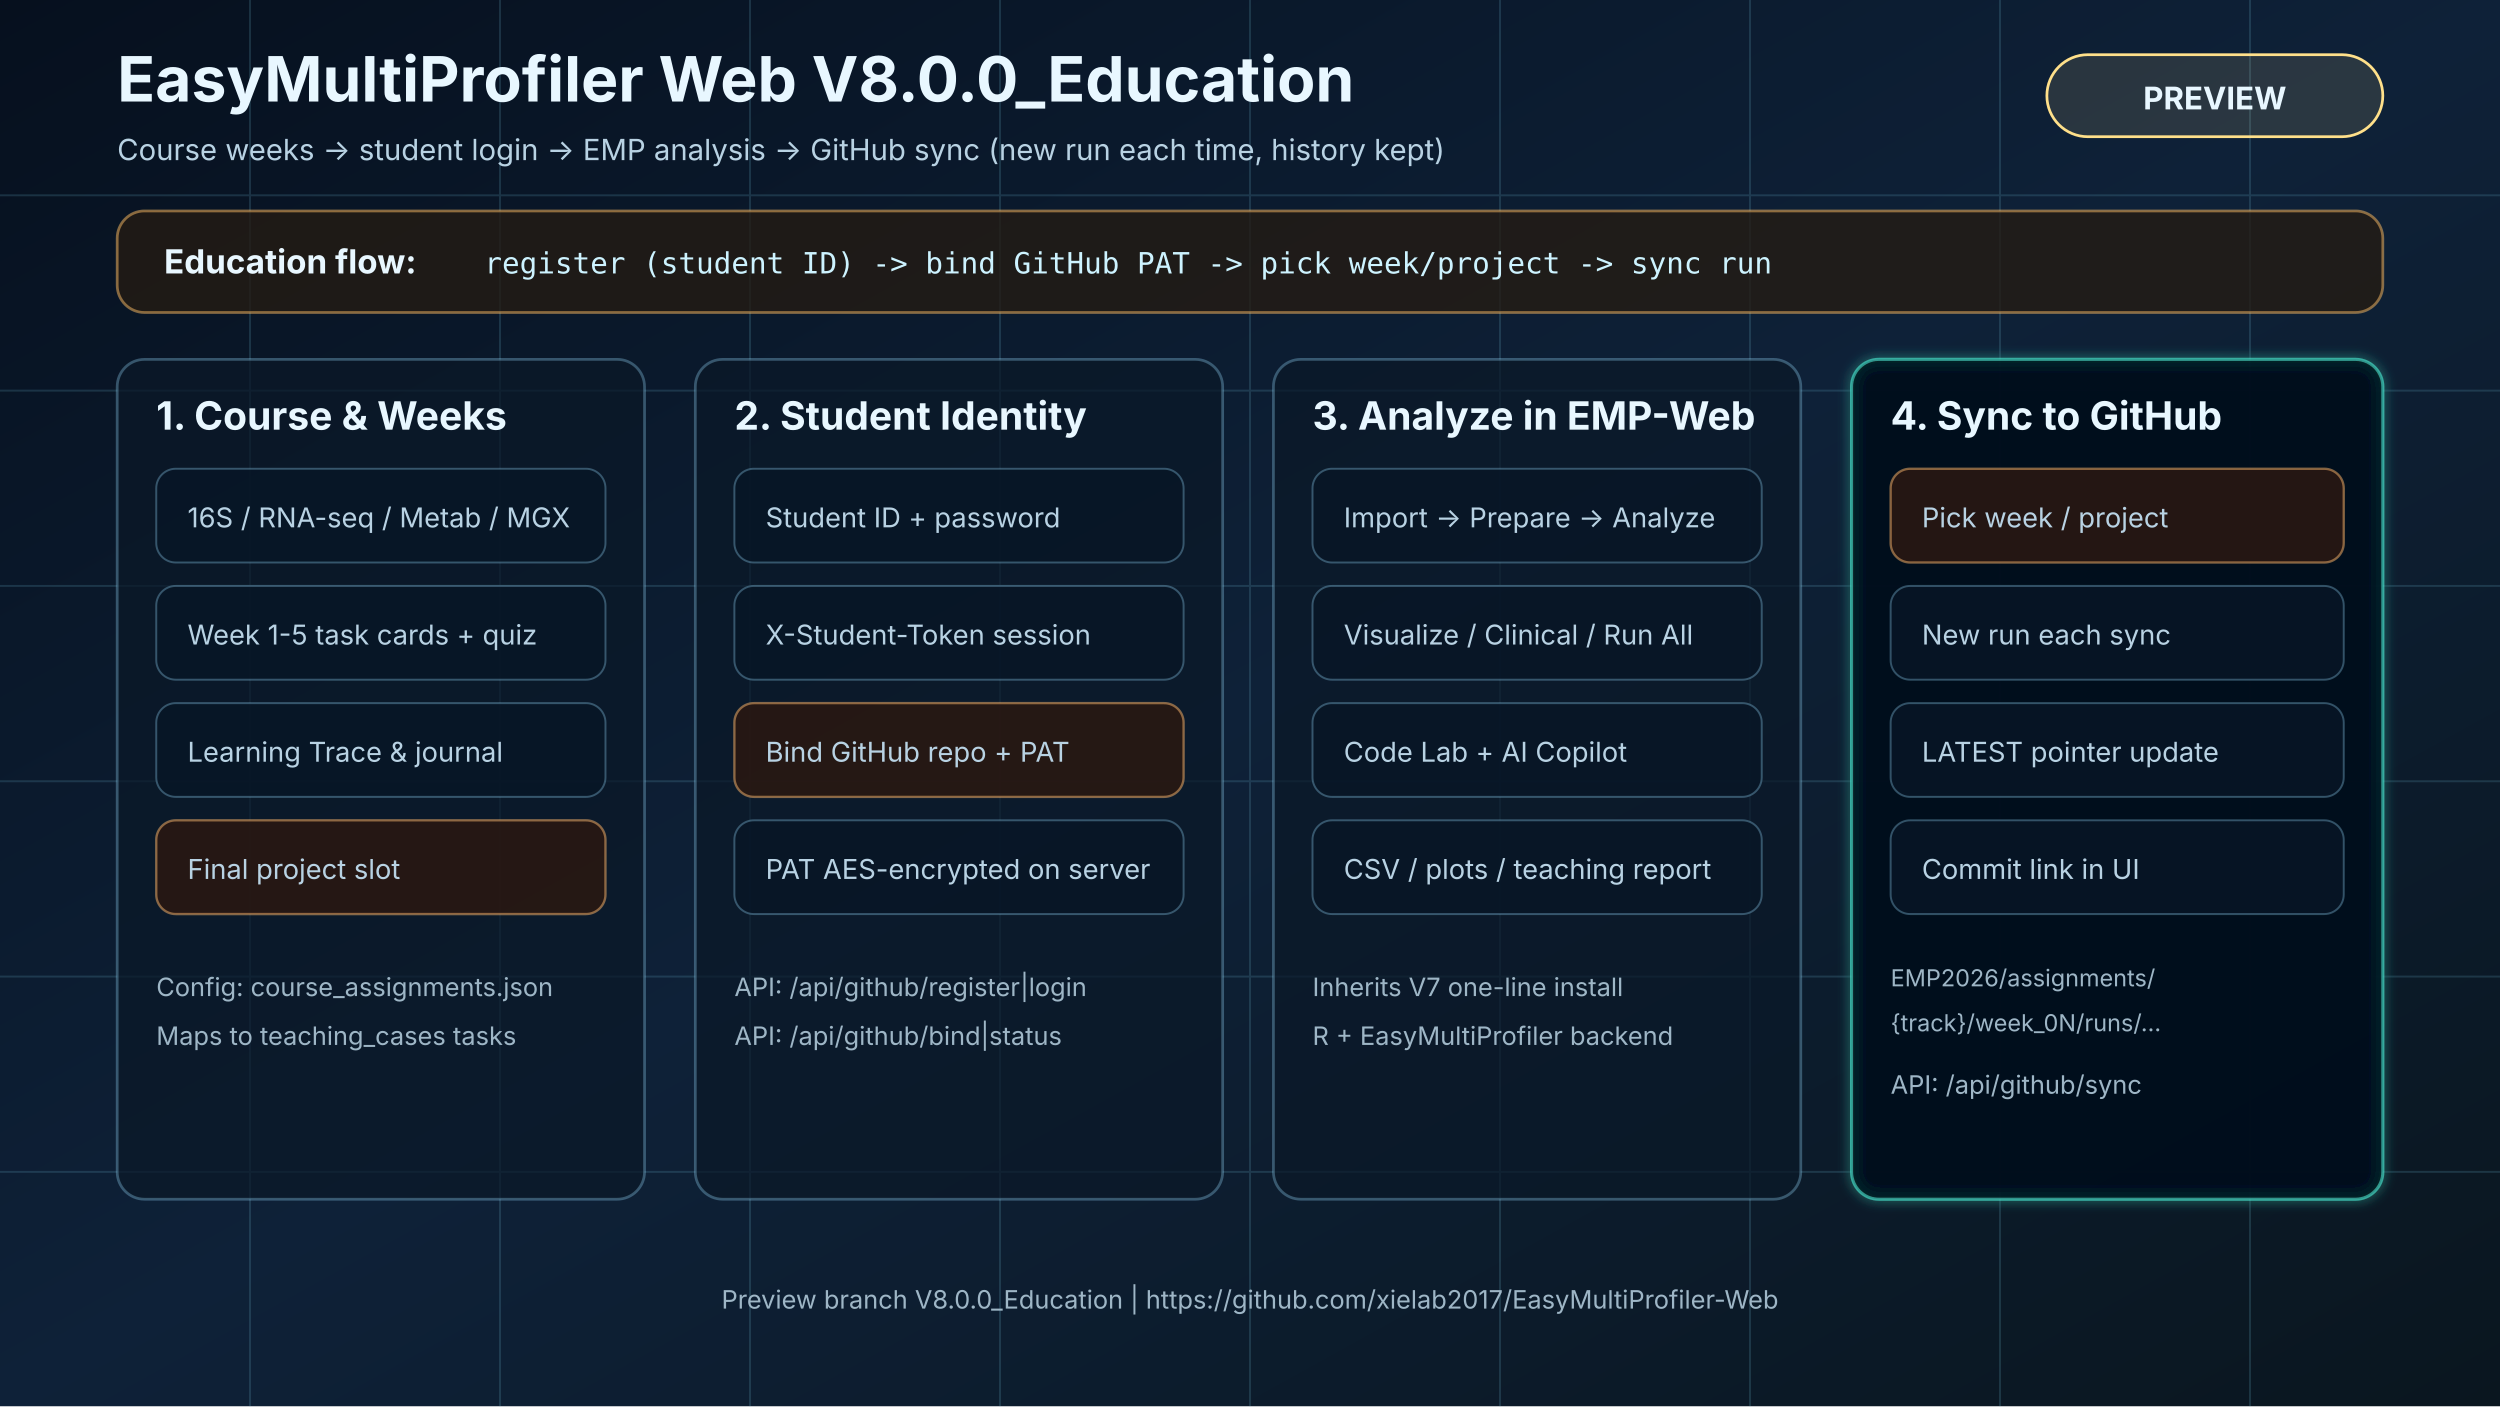
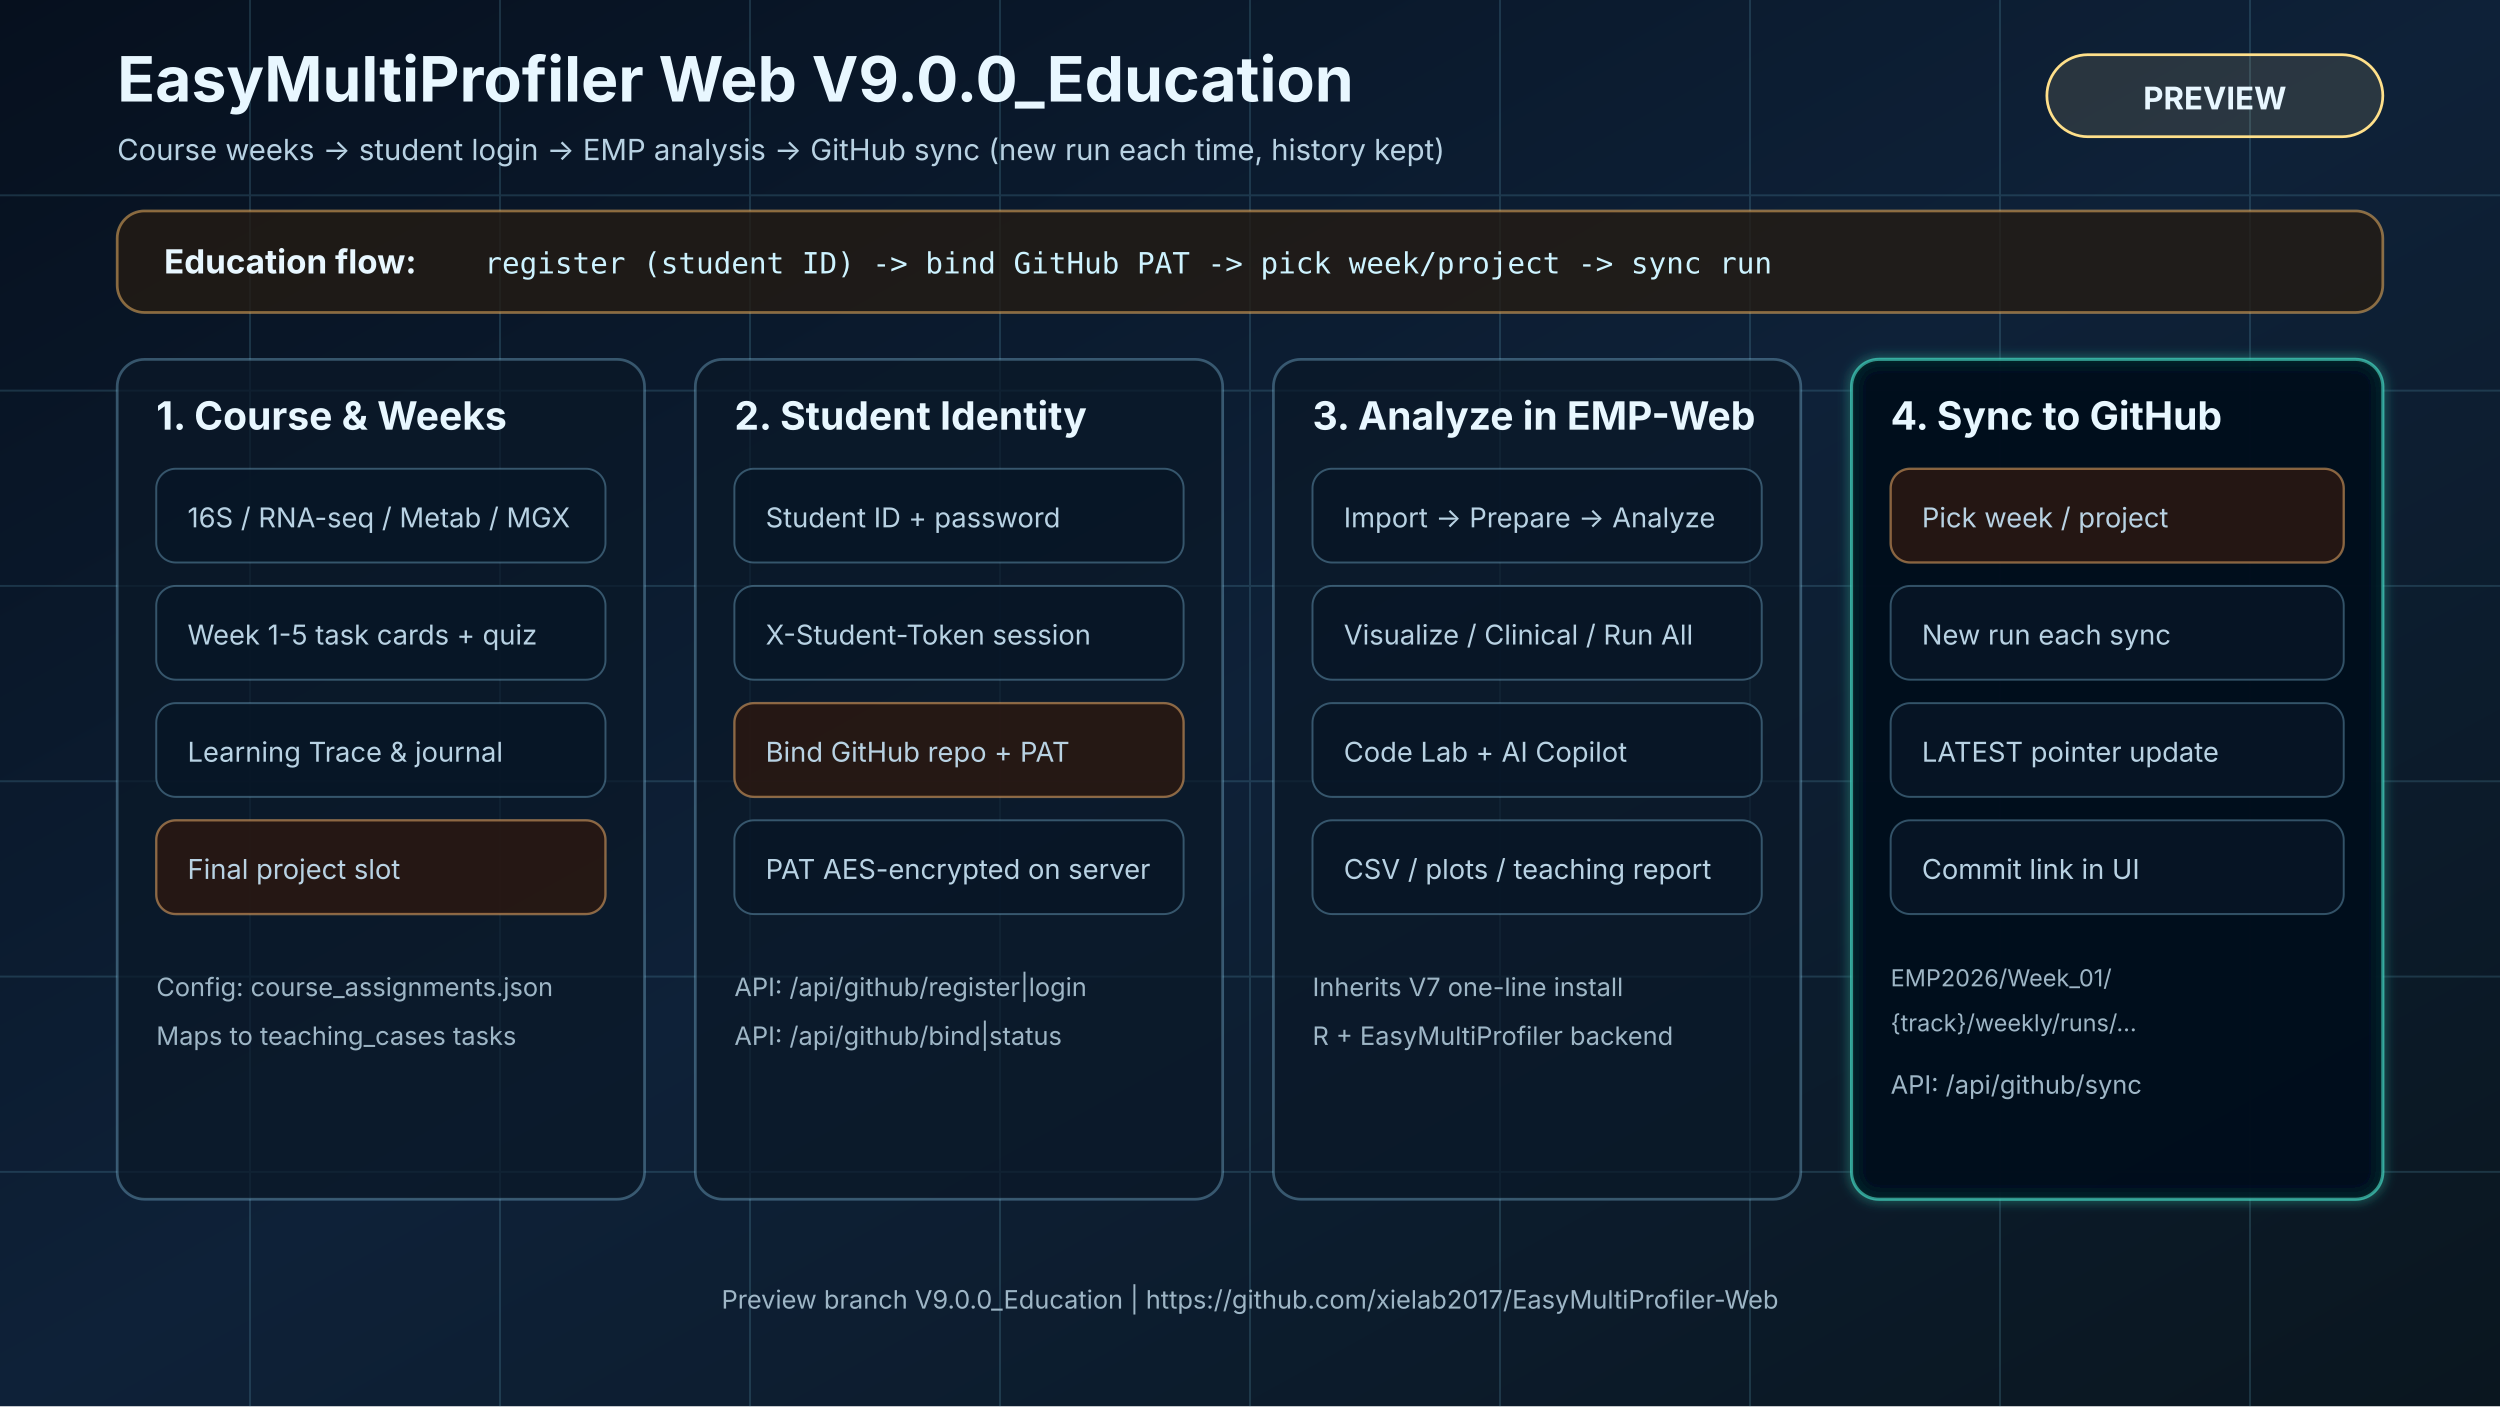
<svg xmlns="http://www.w3.org/2000/svg" width="1280" height="720" viewBox="0 0 1280 720" role="img" aria-labelledby="title desc">
  <defs>
    <linearGradient id="bg" x1="0" x2="1" y1="0" y2="1">
      <stop offset="0" stop-color="#06101e" />
      <stop offset="0.5" stop-color="#0e2138" />
      <stop offset="1" stop-color="#0a161f" />
    </linearGradient>
    <linearGradient id="cyan" x1="0" x2="1">
      <stop offset="0" stop-color="#3ee7ff" />
      <stop offset="1" stop-color="#47f5b2" />
    </linearGradient>
    <linearGradient id="amber" x1="0" x2="1">
      <stop offset="0" stop-color="#ffe08a" />
      <stop offset="1" stop-color="#ff9d6c" />
    </linearGradient>
    <linearGradient id="lime" x1="0" x2="1">
      <stop offset="0" stop-color="#a6ff8a" />
      <stop offset="1" stop-color="#48e7d1" />
    </linearGradient>
    <filter id="glow" x="-40%" y="-40%" width="180%" height="180%">
      <feGaussianBlur stdDeviation="3" result="blur" />
      <feMerge>
        <feMergeNode in="blur" />
        <feMergeNode in="SourceGraphic" />
      </feMerge>
    </filter>
    <filter id="softGlow" x="-40%" y="-40%" width="180%" height="180%">
      <feGaussianBlur stdDeviation="2" result="blur" />
      <feMerge>
        <feMergeNode in="blur" />
        <feMergeNode in="SourceGraphic" />
      </feMerge>
    </filter>
    <marker id="arrowCyan" viewBox="0 0 10 10" refX="9" refY="5" markerWidth="9" markerHeight="9" orient="auto-start-reverse">
      <path d="M 0 0 L 10 5 L 0 10 z" fill="#48e7d1" />
    </marker>
    <style>
      .label{font-family:Inter,Segoe UI,Arial,sans-serif;fill:#e8f7ff;font-weight:700}
      .labelSm{font-family:Inter,Segoe UI,Arial,sans-serif;fill:#e8f7ff;font-weight:600}
      .small{font-family:Inter,Segoe UI,Arial,sans-serif;fill:#b8d2e3}
      .tiny{font-family:Inter,Segoe UI,Arial,sans-serif;fill:#9eb6c6}
      .mono{font-family:"JetBrains Mono",Consolas,Menlo,monospace;fill:#cdf3ff}
      .panel{fill:rgba(10,24,40,.72);stroke:rgba(151,219,255,.32);stroke-width:1.4}
      .panelHot{fill:rgba(36,28,18,.78);stroke:rgba(255,190,100,.5);stroke-width:1.4}
      .panelCore{fill:rgba(6,18,28,.86);stroke:rgba(72,231,209,.6);stroke-width:1.6;filter:url(#glow)}
      .item{fill:rgba(8,22,38,.85);stroke:rgba(151,219,255,.32);stroke-width:1}
      .itemHot{fill:rgba(40,24,18,.9);stroke:rgba(255,184,108,.5);stroke-width:1.2}
      .arrow{stroke:url(#cyan);stroke-width:2.4;fill:none;filter:url(#softGlow)}
    </style>
  </defs>
  <rect width="1280" height="720" fill="url(#bg)" />
  <g opacity=".18">
    <path d="M0 100 H1280 M0 200 H1280 M0 300 H1280 M0 400 H1280 M0 500 H1280 M0 600 H1280" stroke="#6fbed6" stroke-width="1" />
    <path d="M128 0 V720 M256 0 V720 M384 0 V720 M512 0 V720 M640 0 V720 M768 0 V720 M896 0 V720 M1024 0 V720 M1152 0 V720" stroke="#6fbed6" stroke-width="1" />
  </g>
-   <text x="60" y="52" class="label" font-size="32">EasyMultiProfiler Web V8.0.0_Education</text>
+   <text x="60" y="52" class="label" font-size="32">EasyMultiProfiler Web V9.0.0_Education</text>
  <text x="60" y="82" class="small" font-size="15">Course weeks -&gt; student login -&gt; EMP analysis -&gt; GitHub sync (new run each time, history kept)</text>
  <rect x="1048" y="28" width="172" height="42" rx="21" fill="rgba(255,224,138,.12)" stroke="#ffe08a" stroke-width="1.4" />
  <text x="1134" y="56" class="label" font-size="16" text-anchor="middle" fill="#ffe8b0">PREVIEW</text>
  <rect class="panelHot" x="60" y="108" width="1160" height="52" rx="14" />
  <text x="84" y="140" class="label" font-size="17" fill="#ffe8b0">Education flow:</text>
  <text x="248" y="140" class="mono" font-size="15">register (student ID)  -&gt;  bind GitHub PAT  -&gt;  pick week/project  -&gt;  sync run</text>
  <rect class="panel" x="60" y="184" width="270" height="430" rx="14" />
  <text x="80" y="220" class="label" font-size="20">1. Course &amp; Weeks</text>
  <rect class="item" x="80" y="240" width="230" height="48" rx="10" />
  <text x="96" y="270" class="small" font-size="14">16S / RNA-seq / Metab / MGX</text>
  <rect class="item" x="80" y="300" width="230" height="48" rx="10" />
  <text x="96" y="330" class="small" font-size="14">Week 1-5 task cards + quiz</text>
  <rect class="item" x="80" y="360" width="230" height="48" rx="10" />
  <text x="96" y="390" class="small" font-size="14">Learning Trace &amp; journal</text>
  <rect class="itemHot" x="80" y="420" width="230" height="48" rx="10" />
  <text x="96" y="450" class="small" font-size="14" fill="#ffe0c2">Final project slot</text>
  <text x="80" y="510" class="tiny" font-size="13">Config: course_assignments.json</text>
  <text x="80" y="535" class="tiny" font-size="13">Maps to teaching_cases tasks</text>
  <rect class="panel" x="356" y="184" width="270" height="430" rx="14" />
  <text x="376" y="220" class="label" font-size="20">2. Student Identity</text>
  <rect class="item" x="376" y="240" width="230" height="48" rx="10" />
  <text x="392" y="270" class="small" font-size="14">Student ID + password</text>
  <rect class="item" x="376" y="300" width="230" height="48" rx="10" />
  <text x="392" y="330" class="small" font-size="14">X-Student-Token session</text>
  <rect class="itemHot" x="376" y="360" width="230" height="48" rx="10" />
  <text x="392" y="390" class="small" font-size="14" fill="#ffe0c2">Bind GitHub repo + PAT</text>
  <rect class="item" x="376" y="420" width="230" height="48" rx="10" />
  <text x="392" y="450" class="small" font-size="14">PAT AES-encrypted on server</text>
  <text x="376" y="510" class="tiny" font-size="13">API: /api/github/register|login</text>
  <text x="376" y="535" class="tiny" font-size="13">API: /api/github/bind|status</text>
  <rect class="panel" x="652" y="184" width="270" height="430" rx="14" />
  <text x="672" y="220" class="label" font-size="20">3. Analyze in EMP-Web</text>
  <rect class="item" x="672" y="240" width="230" height="48" rx="10" />
  <text x="688" y="270" class="small" font-size="14">Import -&gt; Prepare -&gt; Analyze</text>
  <rect class="item" x="672" y="300" width="230" height="48" rx="10" />
  <text x="688" y="330" class="small" font-size="14">Visualize / Clinical / Run All</text>
  <rect class="item" x="672" y="360" width="230" height="48" rx="10" />
  <text x="688" y="390" class="small" font-size="14">Code Lab + AI Copilot</text>
  <rect class="item" x="672" y="420" width="230" height="48" rx="10" />
  <text x="688" y="450" class="small" font-size="14">CSV / plots / teaching report</text>
  <text x="672" y="510" class="tiny" font-size="13">Inherits V7 one-line install</text>
  <text x="672" y="535" class="tiny" font-size="13">R + EasyMultiProfiler backend</text>
  <rect class="panelCore" x="948" y="184" width="272" height="430" rx="14" />
  <text x="968" y="220" class="label" font-size="20">4. Sync to GitHub</text>
  <rect class="itemHot" x="968" y="240" width="232" height="48" rx="10" />
  <text x="984" y="270" class="small" font-size="14" fill="#ffe0c2">Pick week / project</text>
  <rect class="item" x="968" y="300" width="232" height="48" rx="10" />
  <text x="984" y="330" class="small" font-size="14">New run each sync</text>
  <rect class="item" x="968" y="360" width="232" height="48" rx="10" />
  <text x="984" y="390" class="small" font-size="14">LATEST pointer update</text>
  <rect class="item" x="968" y="420" width="232" height="48" rx="10" />
  <text x="984" y="450" class="small" font-size="14">Commit link in UI</text>
-   <text x="968" y="505" class="tiny" font-size="12">EMP2026/assignments/</text>
-   <text x="968" y="528" class="tiny" font-size="12">{track}/week_0N/runs/...</text>
+   <text x="968" y="505" class="tiny" font-size="12">EMP2026/Week_01/</text>
+   <text x="968" y="528" class="tiny" font-size="12">{track}/weekly/runs/...</text>
  <text x="968" y="560" class="tiny" font-size="13">API: /api/github/sync</text>
  <path class="arrow" d="M330 400 H348" marker-end="url(#arrowCyan)" />
  <path class="arrow" d="M626 400 H644" marker-end="url(#arrowCyan)" />
  <path class="arrow" d="M922 400 H940" marker-end="url(#arrowCyan)" />
-   <text x="640" y="670" text-anchor="middle" class="tiny" font-size="13">Preview branch V8.0.0_Education  |  https://github.com/xielab2017/EasyMultiProfiler-Web</text>
+   <text x="640" y="670" text-anchor="middle" class="tiny" font-size="13">Preview branch V9.0.0_Education  |  https://github.com/xielab2017/EasyMultiProfiler-Web</text>
</svg>
